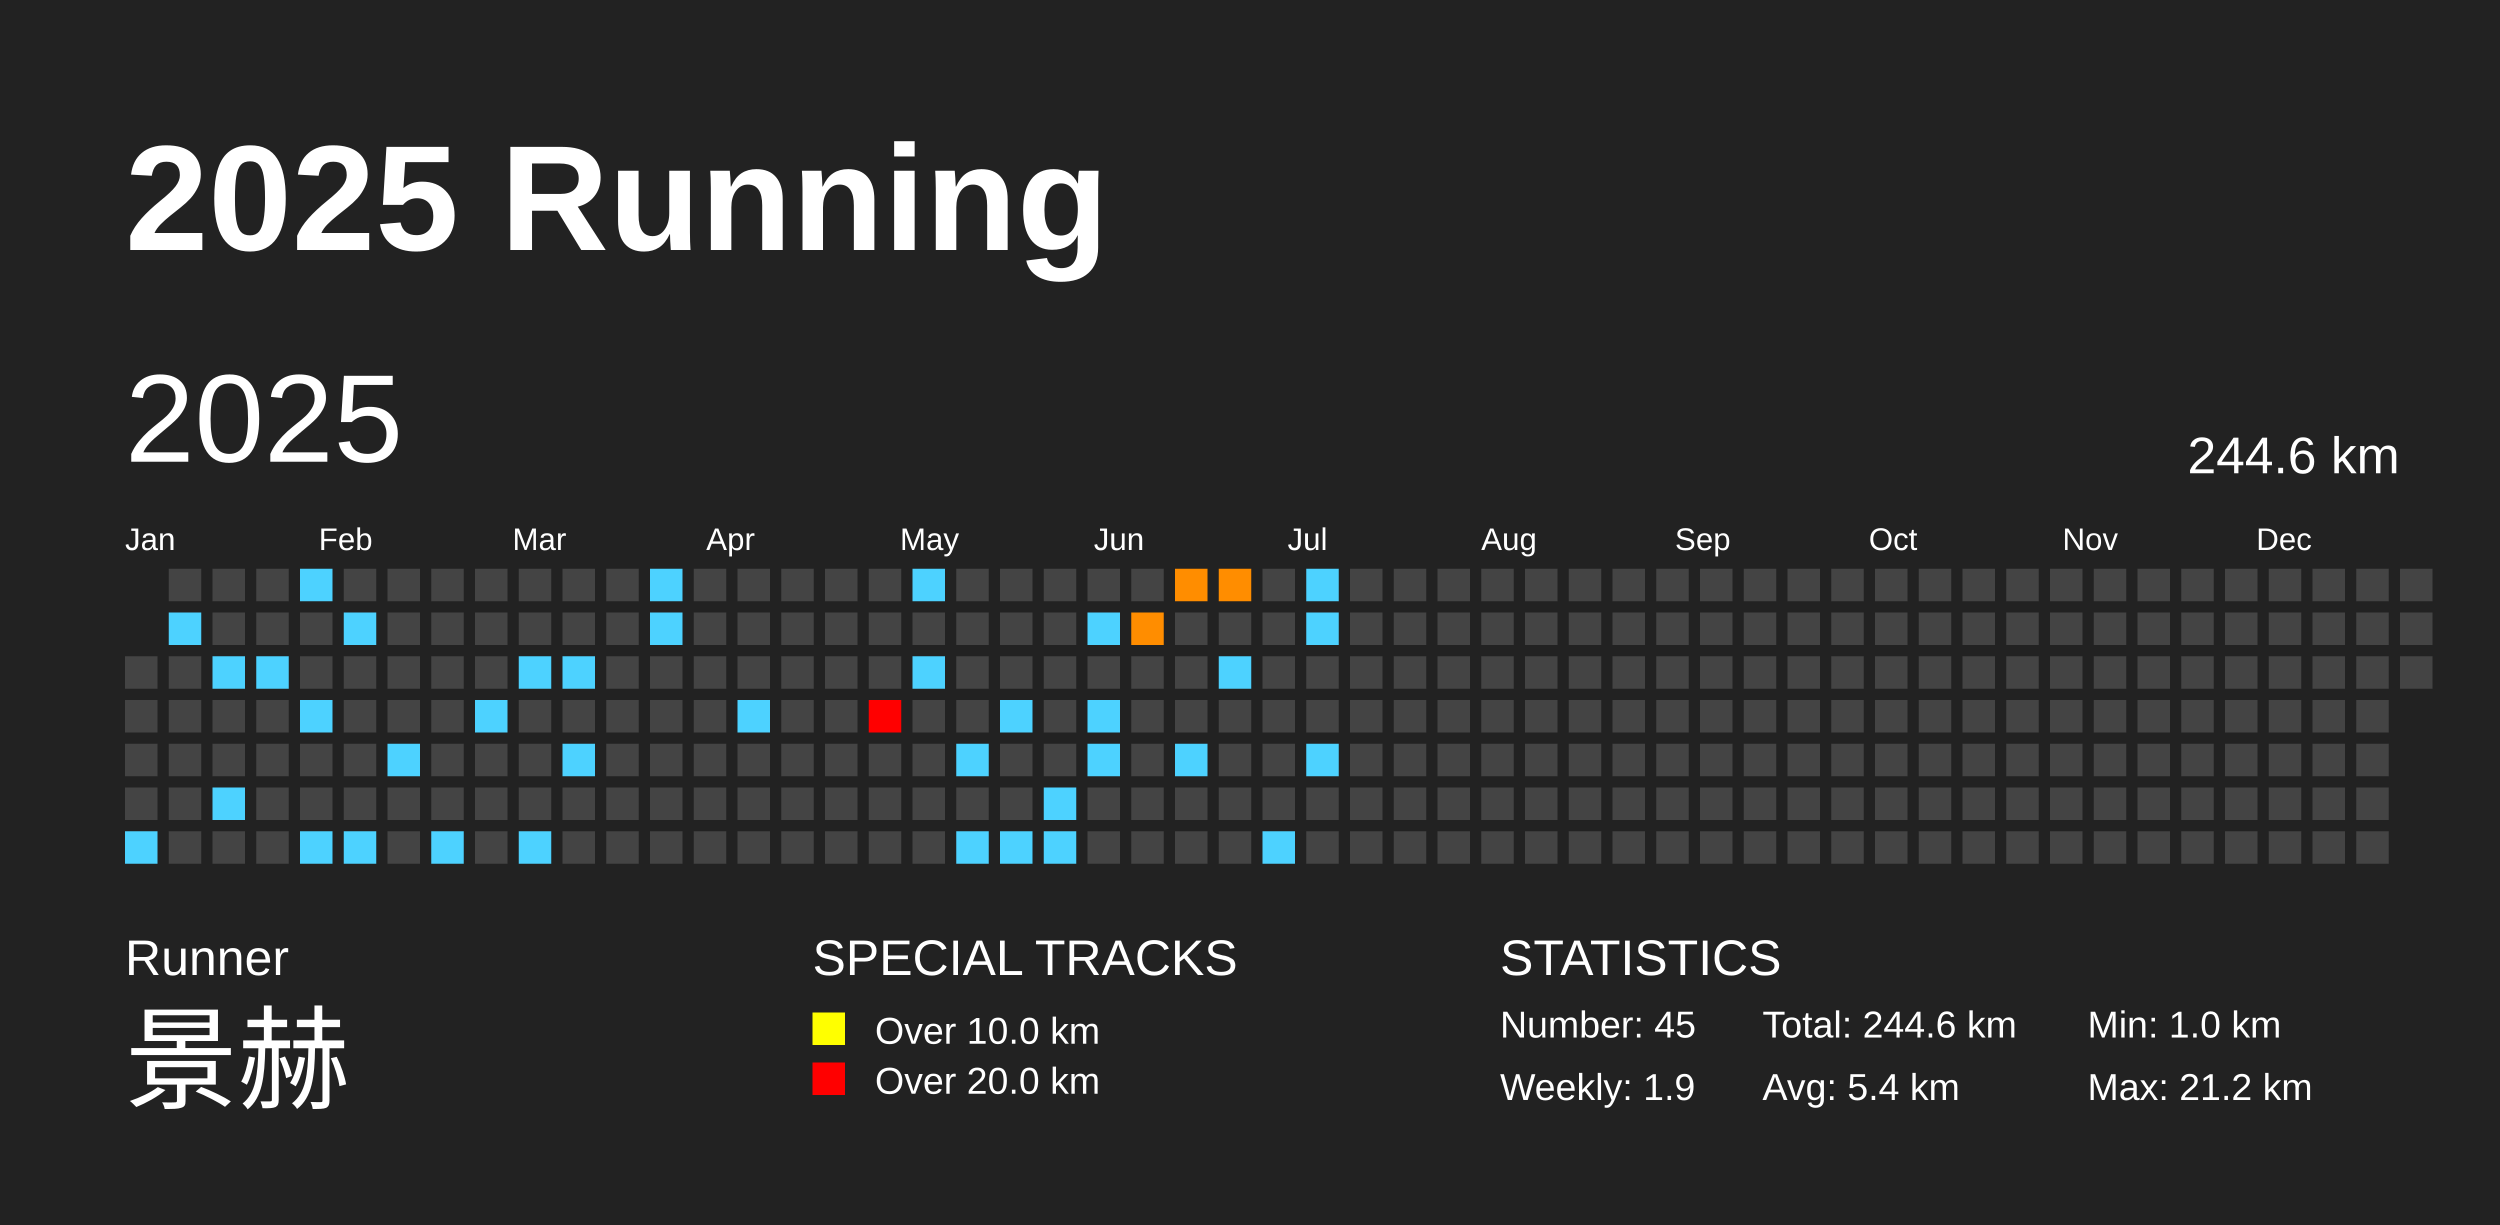
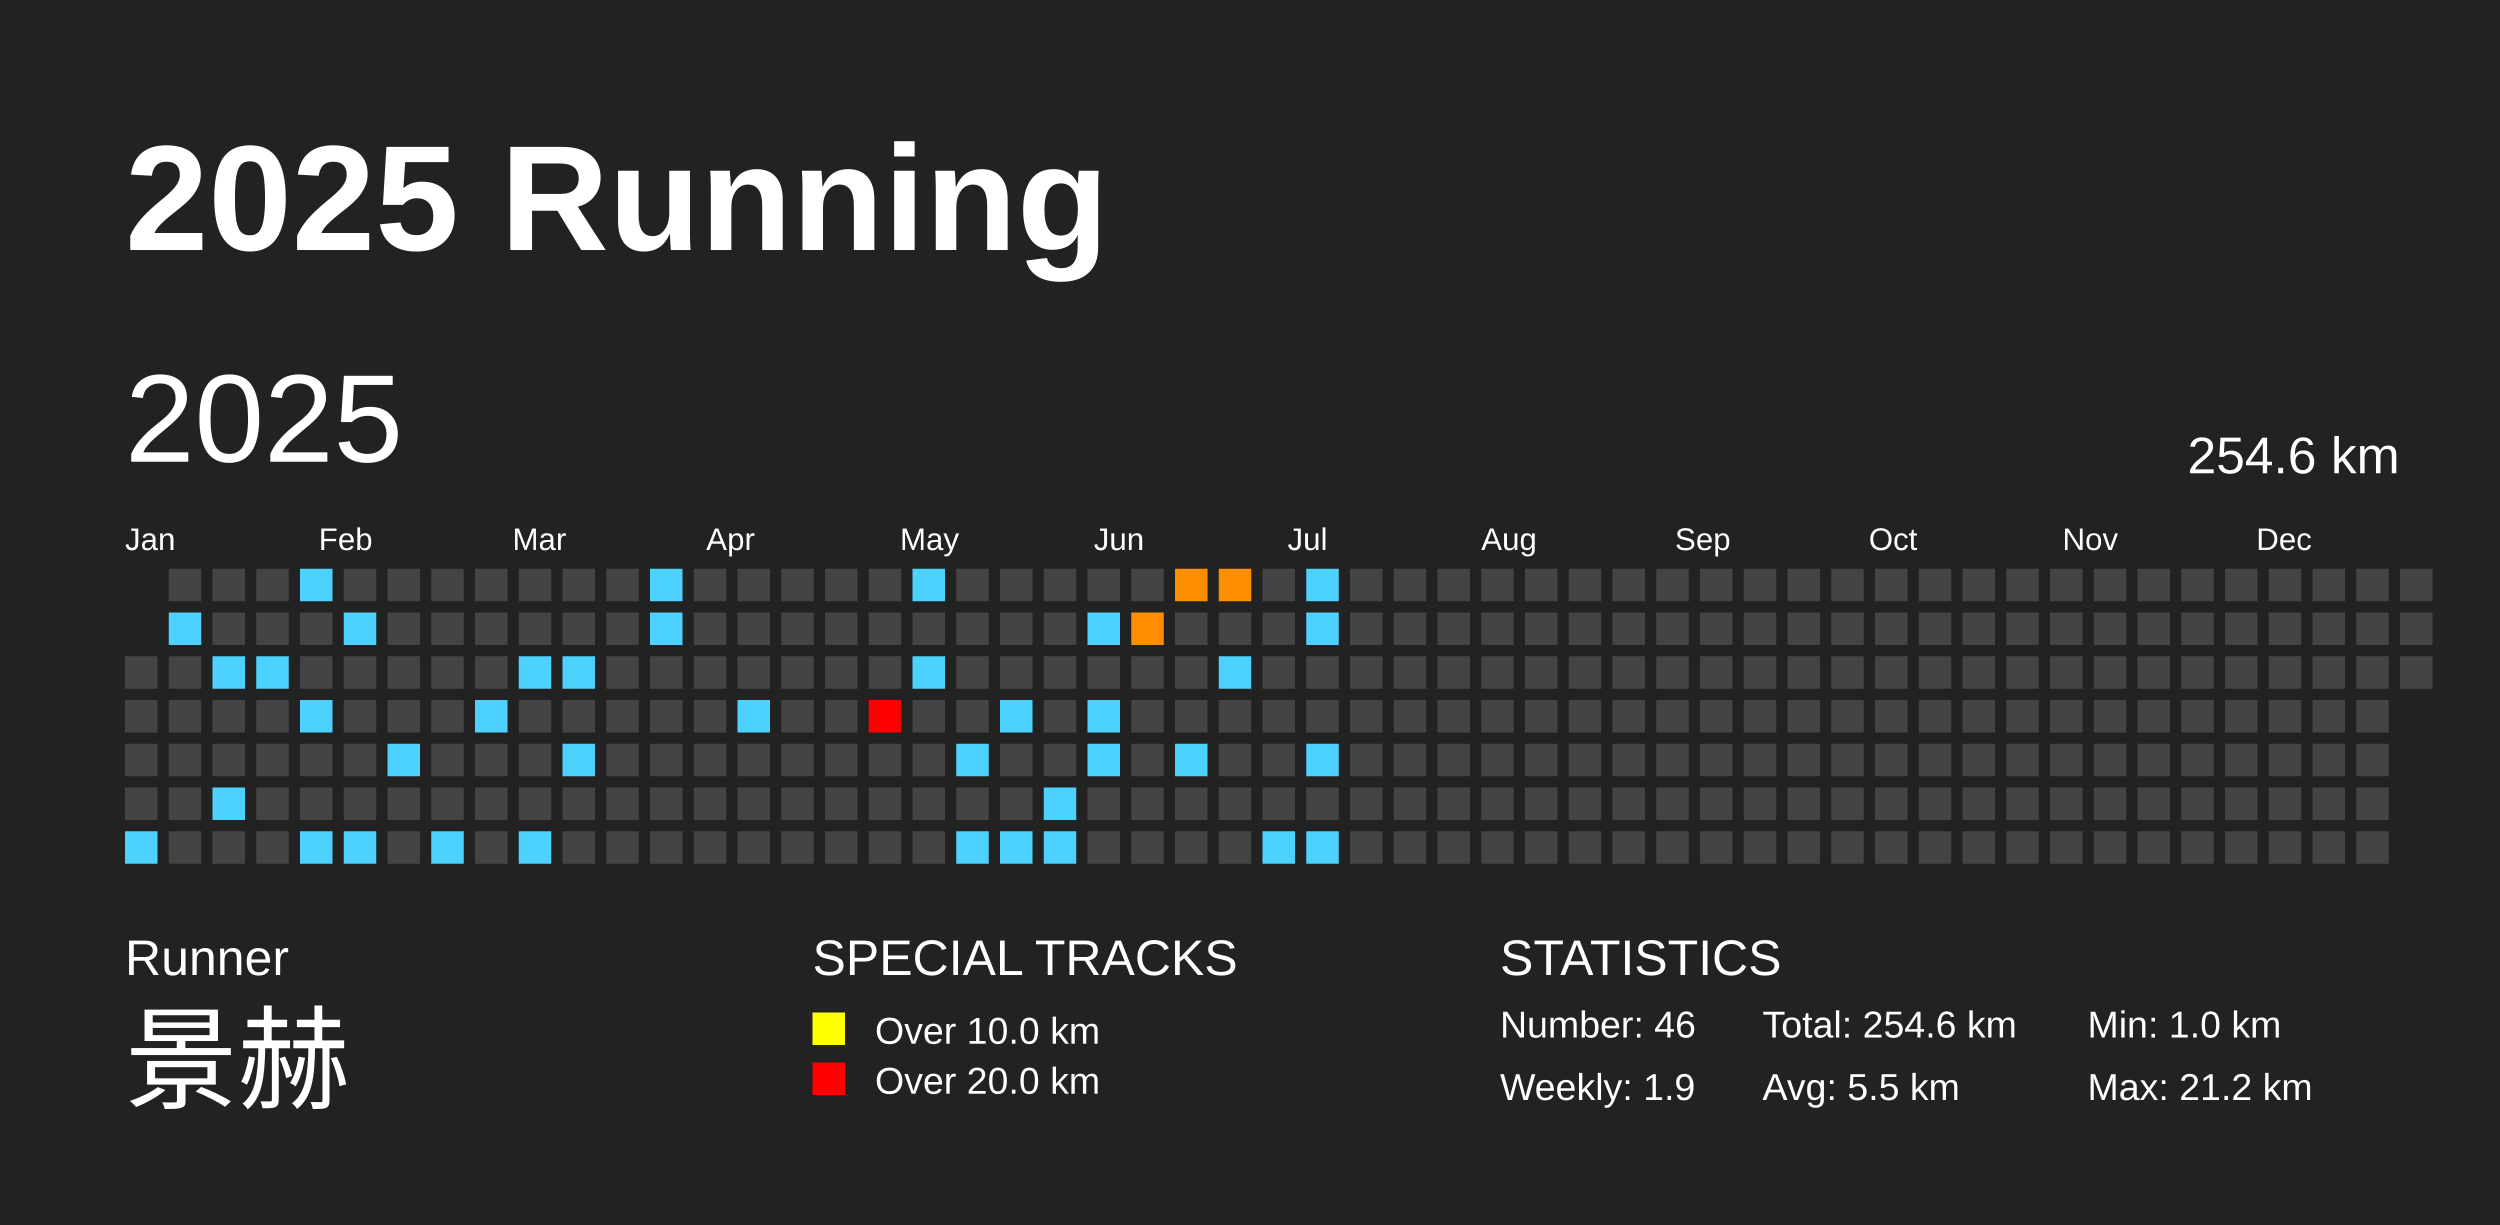
<svg xmlns="http://www.w3.org/2000/svg" baseProfile="full" height="98mm" version="1.1" viewBox="0,0,200,98" width="200mm">
  <defs />
  <rect fill="#222222" height="98" width="200" x="0" y="0" />
  <text fill="#FFFFFF" style="font-size:12px; font-family:Arial; font-weight:bold;" x="10" y="20">2025 Running</text>
  <text fill="#FFFFFF" style="font-size:4px; font-family:Arial" x="10" y="78">Runner</text>
  <text fill="#FFFFFF" style="font-size:9px; font-family:Arial" x="10" y="88">景赫</text>
  <text fill="#FFFFFF" style="font-size:4px; font-family:Arial" x="65" y="78">SPECIAL TRACKS</text>
  <rect fill="yellow" height="2.6" width="2.6" x="65" y="81" />
  <text fill="#FFFFFF" style="font-size:3px; font-family:Arial" x="70" y="83.5">Over 10.0 km</text>
  <rect fill="red" height="2.6" width="2.6" x="65" y="85" />
  <text fill="#FFFFFF" style="font-size:3px; font-family:Arial" x="70" y="87.5">Over 20.0 km</text>
  <text fill="#FFFFFF" style="font-size:4px; font-family:Arial" x="120" y="78">STATISTICS</text>
-   <text fill="#FFFFFF" style="font-size:3px; font-family:Arial" x="120" y="83">Number: 45</text>
+   <text fill="#FFFFFF" style="font-size:3px; font-family:Arial" x="120" y="83">Number: 46</text>
  <text fill="#FFFFFF" style="font-size:3px; font-family:Arial" x="120" y="88">Weekly: 1.9</text>
-   <text fill="#FFFFFF" style="font-size:3px; font-family:Arial" x="141" y="83">Total: 244.6 km</text>
-   <text fill="#FFFFFF" style="font-size:3px; font-family:Arial" x="141" y="88">Avg: 5.4 km</text>
+   <text fill="#FFFFFF" style="font-size:3px; font-family:Arial" x="141" y="83">Total: 254.6 km</text>
+   <text fill="#FFFFFF" style="font-size:3px; font-family:Arial" x="141" y="88">Avg: 5.5 km</text>
  <text fill="#FFFFFF" style="font-size:3px; font-family:Arial" x="167" y="83">Min: 1.0 km</text>
  <text fill="#FFFFFF" style="font-size:3px; font-family:Arial" x="167" y="88">Max: 21.2 km</text>
  <text dominant-baseline="hanging" fill="#FFFFFF" style="font-size:10.0px; font-family:Arial;" x="10" y="30">2025</text>
-   <text dominant-baseline="hanging" fill="#FFFFFF" style="font-size:4.125px; font-family:Arial;" x="175" y="35">244.6 km</text>
+   <text dominant-baseline="hanging" fill="#FFFFFF" style="font-size:4.125px; font-family:Arial;" x="175" y="35">254.6 km</text>
  <text fill="#FFFFFF" style="font-size:2.5px; font-family:Arial" x="10.0" y="44">Jan</text>
  <text fill="#FFFFFF" style="font-size:2.5px; font-family:Arial" x="25.5" y="44">Feb</text>
  <text fill="#FFFFFF" style="font-size:2.5px; font-family:Arial" x="41.0" y="44">Mar</text>
  <text fill="#FFFFFF" style="font-size:2.5px; font-family:Arial" x="56.5" y="44">Apr</text>
  <text fill="#FFFFFF" style="font-size:2.5px; font-family:Arial" x="72.0" y="44">May</text>
  <text fill="#FFFFFF" style="font-size:2.5px; font-family:Arial" x="87.5" y="44">Jun</text>
  <text fill="#FFFFFF" style="font-size:2.5px; font-family:Arial" x="103.0" y="44">Jul</text>
  <text fill="#FFFFFF" style="font-size:2.5px; font-family:Arial" x="118.5" y="44">Aug</text>
  <text fill="#FFFFFF" style="font-size:2.5px; font-family:Arial" x="134.0" y="44">Sep</text>
  <text fill="#FFFFFF" style="font-size:2.5px; font-family:Arial" x="149.5" y="44">Oct</text>
  <text fill="#FFFFFF" style="font-size:2.5px; font-family:Arial" x="165.0" y="44">Nov</text>
  <text fill="#FFFFFF" style="font-size:2.5px; font-family:Arial" x="180.5" y="44">Dec</text>
  <rect fill="#444444" height="2.6" width="2.6" x="10.0" y="52.5" />
  <rect fill="#444444" height="2.6" width="2.6" x="10.0" y="56.0" />
  <rect fill="#444444" height="2.6" width="2.6" x="10.0" y="59.5" />
  <rect fill="#444444" height="2.6" width="2.6" x="10.0" y="63.0" />
  <rect fill="#4dd2ff" height="2.6" width="2.6" x="10.0" y="66.5" />
  <rect fill="#444444" height="2.6" width="2.6" x="13.5" y="45.5" />
  <rect fill="#4dd2ff" height="2.6" width="2.6" x="13.5" y="49.0" />
  <rect fill="#444444" height="2.6" width="2.6" x="13.5" y="52.5" />
  <rect fill="#444444" height="2.6" width="2.6" x="13.5" y="56.0" />
  <rect fill="#444444" height="2.6" width="2.6" x="13.5" y="59.5" />
  <rect fill="#444444" height="2.6" width="2.6" x="13.5" y="63.0" />
  <rect fill="#444444" height="2.6" width="2.6" x="13.5" y="66.5" />
  <rect fill="#444444" height="2.6" width="2.6" x="17.0" y="45.5" />
  <rect fill="#444444" height="2.6" width="2.6" x="17.0" y="49.0" />
  <rect fill="#4dd2ff" height="2.6" width="2.6" x="17.0" y="52.5" />
  <rect fill="#444444" height="2.6" width="2.6" x="17.0" y="56.0" />
  <rect fill="#444444" height="2.6" width="2.6" x="17.0" y="59.5" />
  <rect fill="#4dd2ff" height="2.6" width="2.6" x="17.0" y="63.0" />
  <rect fill="#444444" height="2.6" width="2.6" x="17.0" y="66.5" />
  <rect fill="#444444" height="2.6" width="2.6" x="20.5" y="45.5" />
  <rect fill="#444444" height="2.6" width="2.6" x="20.5" y="49.0" />
  <rect fill="#4dd2ff" height="2.6" width="2.6" x="20.5" y="52.5" />
  <rect fill="#444444" height="2.6" width="2.6" x="20.5" y="56.0" />
  <rect fill="#444444" height="2.6" width="2.6" x="20.5" y="59.5" />
  <rect fill="#444444" height="2.6" width="2.6" x="20.5" y="63.0" />
  <rect fill="#444444" height="2.6" width="2.6" x="20.5" y="66.5" />
  <rect fill="#4dd2ff" height="2.6" width="2.6" x="24.0" y="45.5" />
  <rect fill="#444444" height="2.6" width="2.6" x="24.0" y="49.0" />
  <rect fill="#444444" height="2.6" width="2.6" x="24.0" y="52.5" />
  <rect fill="#4dd2ff" height="2.6" width="2.6" x="24.0" y="56.0" />
  <rect fill="#444444" height="2.6" width="2.6" x="24.0" y="59.5" />
  <rect fill="#444444" height="2.6" width="2.6" x="24.0" y="63.0" />
  <rect fill="#4dd2ff" height="2.6" width="2.6" x="24.0" y="66.5" />
  <rect fill="#444444" height="2.6" width="2.6" x="27.5" y="45.5" />
  <rect fill="#4dd2ff" height="2.6" width="2.6" x="27.5" y="49.0" />
  <rect fill="#444444" height="2.6" width="2.6" x="27.5" y="52.5" />
  <rect fill="#444444" height="2.6" width="2.6" x="27.5" y="56.0" />
  <rect fill="#444444" height="2.6" width="2.6" x="27.5" y="59.5" />
  <rect fill="#444444" height="2.6" width="2.6" x="27.5" y="63.0" />
  <rect fill="#4dd2ff" height="2.6" width="2.6" x="27.5" y="66.5" />
  <rect fill="#444444" height="2.6" width="2.6" x="31.0" y="45.5" />
  <rect fill="#444444" height="2.6" width="2.6" x="31.0" y="49.0" />
  <rect fill="#444444" height="2.6" width="2.6" x="31.0" y="52.5" />
  <rect fill="#444444" height="2.6" width="2.6" x="31.0" y="56.0" />
  <rect fill="#4dd2ff" height="2.6" width="2.6" x="31.0" y="59.5" />
  <rect fill="#444444" height="2.6" width="2.6" x="31.0" y="63.0" />
  <rect fill="#444444" height="2.6" width="2.6" x="31.0" y="66.5" />
  <rect fill="#444444" height="2.6" width="2.6" x="34.5" y="45.5" />
  <rect fill="#444444" height="2.6" width="2.6" x="34.5" y="49.0" />
  <rect fill="#444444" height="2.6" width="2.6" x="34.5" y="52.5" />
  <rect fill="#444444" height="2.6" width="2.6" x="34.5" y="56.0" />
  <rect fill="#444444" height="2.6" width="2.6" x="34.5" y="59.5" />
  <rect fill="#444444" height="2.6" width="2.6" x="34.5" y="63.0" />
  <rect fill="#4dd2ff" height="2.6" width="2.6" x="34.5" y="66.5" />
  <rect fill="#444444" height="2.6" width="2.6" x="38.0" y="45.5" />
  <rect fill="#444444" height="2.6" width="2.6" x="38.0" y="49.0" />
  <rect fill="#444444" height="2.6" width="2.6" x="38.0" y="52.5" />
  <rect fill="#4dd2ff" height="2.6" width="2.6" x="38.0" y="56.0" />
  <rect fill="#444444" height="2.6" width="2.6" x="38.0" y="59.5" />
  <rect fill="#444444" height="2.6" width="2.6" x="38.0" y="63.0" />
  <rect fill="#444444" height="2.6" width="2.6" x="38.0" y="66.5" />
  <rect fill="#444444" height="2.6" width="2.6" x="41.5" y="45.5" />
  <rect fill="#444444" height="2.6" width="2.6" x="41.5" y="49.0" />
  <rect fill="#4dd2ff" height="2.6" width="2.6" x="41.5" y="52.5" />
  <rect fill="#444444" height="2.6" width="2.6" x="41.5" y="56.0" />
  <rect fill="#444444" height="2.6" width="2.6" x="41.5" y="59.5" />
  <rect fill="#444444" height="2.6" width="2.6" x="41.5" y="63.0" />
  <rect fill="#4dd2ff" height="2.6" width="2.6" x="41.5" y="66.5" />
  <rect fill="#444444" height="2.6" width="2.6" x="45.0" y="45.5" />
  <rect fill="#444444" height="2.6" width="2.6" x="45.0" y="49.0" />
  <rect fill="#4dd2ff" height="2.6" width="2.6" x="45.0" y="52.5" />
  <rect fill="#444444" height="2.6" width="2.6" x="45.0" y="56.0" />
  <rect fill="#4dd2ff" height="2.6" width="2.6" x="45.0" y="59.5" />
  <rect fill="#444444" height="2.6" width="2.6" x="45.0" y="63.0" />
  <rect fill="#444444" height="2.6" width="2.6" x="45.0" y="66.5" />
  <rect fill="#444444" height="2.6" width="2.6" x="48.5" y="45.5" />
  <rect fill="#444444" height="2.6" width="2.6" x="48.5" y="49.0" />
  <rect fill="#444444" height="2.6" width="2.6" x="48.5" y="52.5" />
  <rect fill="#444444" height="2.6" width="2.6" x="48.5" y="56.0" />
  <rect fill="#444444" height="2.6" width="2.6" x="48.5" y="59.5" />
  <rect fill="#444444" height="2.6" width="2.6" x="48.5" y="63.0" />
  <rect fill="#444444" height="2.6" width="2.6" x="48.5" y="66.5" />
  <rect fill="#4dd2ff" height="2.6" width="2.6" x="52.0" y="45.5" />
  <rect fill="#4dd2ff" height="2.6" width="2.6" x="52.0" y="49.0" />
  <rect fill="#444444" height="2.6" width="2.6" x="52.0" y="52.5" />
  <rect fill="#444444" height="2.6" width="2.6" x="52.0" y="56.0" />
  <rect fill="#444444" height="2.6" width="2.6" x="52.0" y="59.5" />
  <rect fill="#444444" height="2.6" width="2.6" x="52.0" y="63.0" />
  <rect fill="#444444" height="2.6" width="2.6" x="52.0" y="66.5" />
  <rect fill="#444444" height="2.6" width="2.6" x="55.5" y="45.5" />
  <rect fill="#444444" height="2.6" width="2.6" x="55.5" y="49.0" />
  <rect fill="#444444" height="2.6" width="2.6" x="55.5" y="52.5" />
  <rect fill="#444444" height="2.6" width="2.6" x="55.5" y="56.0" />
  <rect fill="#444444" height="2.6" width="2.6" x="55.5" y="59.5" />
  <rect fill="#444444" height="2.6" width="2.6" x="55.5" y="63.0" />
  <rect fill="#444444" height="2.6" width="2.6" x="55.5" y="66.5" />
  <rect fill="#444444" height="2.6" width="2.6" x="59.0" y="45.5" />
  <rect fill="#444444" height="2.6" width="2.6" x="59.0" y="49.0" />
  <rect fill="#444444" height="2.6" width="2.6" x="59.0" y="52.5" />
  <rect fill="#4dd2ff" height="2.6" width="2.6" x="59.0" y="56.0" />
  <rect fill="#444444" height="2.6" width="2.6" x="59.0" y="59.5" />
  <rect fill="#444444" height="2.6" width="2.6" x="59.0" y="63.0" />
  <rect fill="#444444" height="2.6" width="2.6" x="59.0" y="66.5" />
  <rect fill="#444444" height="2.6" width="2.6" x="62.5" y="45.5" />
  <rect fill="#444444" height="2.6" width="2.6" x="62.5" y="49.0" />
  <rect fill="#444444" height="2.6" width="2.6" x="62.5" y="52.5" />
  <rect fill="#444444" height="2.6" width="2.6" x="62.5" y="56.0" />
  <rect fill="#444444" height="2.6" width="2.6" x="62.5" y="59.5" />
  <rect fill="#444444" height="2.6" width="2.6" x="62.5" y="63.0" />
  <rect fill="#444444" height="2.6" width="2.6" x="62.5" y="66.5" />
  <rect fill="#444444" height="2.6" width="2.6" x="66.0" y="45.5" />
  <rect fill="#444444" height="2.6" width="2.6" x="66.0" y="49.0" />
  <rect fill="#444444" height="2.6" width="2.6" x="66.0" y="52.5" />
  <rect fill="#444444" height="2.6" width="2.6" x="66.0" y="56.0" />
  <rect fill="#444444" height="2.6" width="2.6" x="66.0" y="59.5" />
  <rect fill="#444444" height="2.6" width="2.6" x="66.0" y="63.0" />
  <rect fill="#444444" height="2.6" width="2.6" x="66.0" y="66.5" />
  <rect fill="#444444" height="2.6" width="2.6" x="69.5" y="45.5" />
  <rect fill="#444444" height="2.6" width="2.6" x="69.5" y="49.0" />
  <rect fill="#444444" height="2.6" width="2.6" x="69.5" y="52.5" />
  <rect fill="red" height="2.6" width="2.6" x="69.5" y="56.0" />
  <rect fill="#444444" height="2.6" width="2.6" x="69.5" y="59.5" />
  <rect fill="#444444" height="2.6" width="2.6" x="69.5" y="63.0" />
  <rect fill="#444444" height="2.6" width="2.6" x="69.5" y="66.5" />
  <rect fill="#4dd2ff" height="2.6" width="2.6" x="73.0" y="45.5" />
  <rect fill="#444444" height="2.6" width="2.6" x="73.0" y="49.0" />
  <rect fill="#4dd2ff" height="2.6" width="2.6" x="73.0" y="52.5" />
  <rect fill="#444444" height="2.6" width="2.6" x="73.0" y="56.0" />
  <rect fill="#444444" height="2.6" width="2.6" x="73.0" y="59.5" />
  <rect fill="#444444" height="2.6" width="2.6" x="73.0" y="63.0" />
  <rect fill="#444444" height="2.6" width="2.6" x="73.0" y="66.5" />
  <rect fill="#444444" height="2.6" width="2.6" x="76.5" y="45.5" />
  <rect fill="#444444" height="2.6" width="2.6" x="76.5" y="49.0" />
  <rect fill="#444444" height="2.6" width="2.6" x="76.5" y="52.5" />
  <rect fill="#444444" height="2.6" width="2.6" x="76.5" y="56.0" />
  <rect fill="#4dd2ff" height="2.6" width="2.6" x="76.5" y="59.5" />
  <rect fill="#444444" height="2.6" width="2.6" x="76.5" y="63.0" />
  <rect fill="#4dd2ff" height="2.6" width="2.6" x="76.5" y="66.5" />
  <rect fill="#444444" height="2.6" width="2.6" x="80.0" y="45.5" />
  <rect fill="#444444" height="2.6" width="2.6" x="80.0" y="49.0" />
  <rect fill="#444444" height="2.6" width="2.6" x="80.0" y="52.5" />
  <rect fill="#4dd2ff" height="2.6" width="2.6" x="80.0" y="56.0" />
  <rect fill="#444444" height="2.6" width="2.6" x="80.0" y="59.5" />
  <rect fill="#444444" height="2.6" width="2.6" x="80.0" y="63.0" />
  <rect fill="#4dd2ff" height="2.6" width="2.6" x="80.0" y="66.5" />
  <rect fill="#444444" height="2.6" width="2.6" x="83.5" y="45.5" />
  <rect fill="#444444" height="2.6" width="2.6" x="83.5" y="49.0" />
  <rect fill="#444444" height="2.6" width="2.6" x="83.5" y="52.5" />
  <rect fill="#444444" height="2.6" width="2.6" x="83.5" y="56.0" />
  <rect fill="#444444" height="2.6" width="2.6" x="83.5" y="59.5" />
  <rect fill="#4dd2ff" height="2.6" width="2.6" x="83.5" y="63.0" />
  <rect fill="#4dd2ff" height="2.6" width="2.6" x="83.5" y="66.5" />
  <rect fill="#444444" height="2.6" width="2.6" x="87.0" y="45.5" />
  <rect fill="#4dd2ff" height="2.6" width="2.6" x="87.0" y="49.0" />
  <rect fill="#444444" height="2.6" width="2.6" x="87.0" y="52.5" />
  <rect fill="#4dd2ff" height="2.6" width="2.6" x="87.0" y="56.0" />
  <rect fill="#4dd2ff" height="2.6" width="2.6" x="87.0" y="59.5" />
  <rect fill="#444444" height="2.6" width="2.6" x="87.0" y="63.0" />
  <rect fill="#444444" height="2.6" width="2.6" x="87.0" y="66.5" />
  <rect fill="#444444" height="2.6" width="2.6" x="90.5" y="45.5" />
  <rect fill="#ff8d00" height="2.6" width="2.6" x="90.5" y="49.0" />
  <rect fill="#444444" height="2.6" width="2.6" x="90.5" y="52.5" />
  <rect fill="#444444" height="2.6" width="2.6" x="90.5" y="56.0" />
  <rect fill="#444444" height="2.6" width="2.6" x="90.5" y="59.5" />
  <rect fill="#444444" height="2.6" width="2.6" x="90.5" y="63.0" />
  <rect fill="#444444" height="2.6" width="2.6" x="90.5" y="66.5" />
  <rect fill="#ff8d00" height="2.6" width="2.6" x="94.0" y="45.5" />
  <rect fill="#444444" height="2.6" width="2.6" x="94.0" y="49.0" />
  <rect fill="#444444" height="2.6" width="2.6" x="94.0" y="52.5" />
  <rect fill="#444444" height="2.6" width="2.6" x="94.0" y="56.0" />
  <rect fill="#4dd2ff" height="2.6" width="2.6" x="94.0" y="59.5" />
  <rect fill="#444444" height="2.6" width="2.6" x="94.0" y="63.0" />
  <rect fill="#444444" height="2.6" width="2.6" x="94.0" y="66.5" />
  <rect fill="#ff8d00" height="2.6" width="2.6" x="97.5" y="45.5" />
  <rect fill="#444444" height="2.6" width="2.6" x="97.5" y="49.0" />
  <rect fill="#4dd2ff" height="2.6" width="2.6" x="97.5" y="52.5" />
  <rect fill="#444444" height="2.6" width="2.6" x="97.5" y="56.0" />
  <rect fill="#444444" height="2.6" width="2.6" x="97.5" y="59.5" />
  <rect fill="#444444" height="2.6" width="2.6" x="97.5" y="63.0" />
  <rect fill="#444444" height="2.6" width="2.6" x="97.5" y="66.5" />
  <rect fill="#444444" height="2.6" width="2.6" x="101.0" y="45.5" />
  <rect fill="#444444" height="2.6" width="2.6" x="101.0" y="49.0" />
  <rect fill="#444444" height="2.6" width="2.6" x="101.0" y="52.5" />
  <rect fill="#444444" height="2.6" width="2.6" x="101.0" y="56.0" />
  <rect fill="#444444" height="2.6" width="2.6" x="101.0" y="59.5" />
  <rect fill="#444444" height="2.6" width="2.6" x="101.0" y="63.0" />
  <rect fill="#4dd2ff" height="2.6" width="2.6" x="101.0" y="66.5" />
  <rect fill="#4dd2ff" height="2.6" width="2.6" x="104.5" y="45.5" />
  <rect fill="#4dd2ff" height="2.6" width="2.6" x="104.5" y="49.0" />
  <rect fill="#444444" height="2.6" width="2.6" x="104.5" y="52.5" />
  <rect fill="#444444" height="2.6" width="2.6" x="104.5" y="56.0" />
  <rect fill="#4dd2ff" height="2.6" width="2.6" x="104.5" y="59.5" />
  <rect fill="#444444" height="2.6" width="2.6" x="104.5" y="63.0" />
-   <rect fill="#444444" height="2.6" width="2.6" x="104.5" y="66.5" />
+   <rect fill="#4dd2ff" height="2.6" width="2.6" x="104.5" y="66.5" />
  <rect fill="#444444" height="2.6" width="2.6" x="108.0" y="45.5" />
  <rect fill="#444444" height="2.6" width="2.6" x="108.0" y="49.0" />
  <rect fill="#444444" height="2.6" width="2.6" x="108.0" y="52.5" />
  <rect fill="#444444" height="2.6" width="2.6" x="108.0" y="56.0" />
  <rect fill="#444444" height="2.6" width="2.6" x="108.0" y="59.5" />
  <rect fill="#444444" height="2.6" width="2.6" x="108.0" y="63.0" />
  <rect fill="#444444" height="2.6" width="2.6" x="108.0" y="66.5" />
  <rect fill="#444444" height="2.6" width="2.6" x="111.5" y="45.5" />
  <rect fill="#444444" height="2.6" width="2.6" x="111.5" y="49.0" />
  <rect fill="#444444" height="2.6" width="2.6" x="111.5" y="52.5" />
  <rect fill="#444444" height="2.6" width="2.6" x="111.5" y="56.0" />
  <rect fill="#444444" height="2.6" width="2.6" x="111.5" y="59.5" />
  <rect fill="#444444" height="2.6" width="2.6" x="111.5" y="63.0" />
  <rect fill="#444444" height="2.6" width="2.6" x="111.5" y="66.5" />
  <rect fill="#444444" height="2.6" width="2.6" x="115.0" y="45.5" />
  <rect fill="#444444" height="2.6" width="2.6" x="115.0" y="49.0" />
  <rect fill="#444444" height="2.6" width="2.6" x="115.0" y="52.5" />
  <rect fill="#444444" height="2.6" width="2.6" x="115.0" y="56.0" />
  <rect fill="#444444" height="2.6" width="2.6" x="115.0" y="59.5" />
  <rect fill="#444444" height="2.6" width="2.6" x="115.0" y="63.0" />
  <rect fill="#444444" height="2.6" width="2.6" x="115.0" y="66.5" />
  <rect fill="#444444" height="2.6" width="2.6" x="118.5" y="45.5" />
  <rect fill="#444444" height="2.6" width="2.6" x="118.5" y="49.0" />
  <rect fill="#444444" height="2.6" width="2.6" x="118.5" y="52.5" />
  <rect fill="#444444" height="2.6" width="2.6" x="118.5" y="56.0" />
  <rect fill="#444444" height="2.6" width="2.6" x="118.5" y="59.5" />
  <rect fill="#444444" height="2.6" width="2.6" x="118.5" y="63.0" />
  <rect fill="#444444" height="2.6" width="2.6" x="118.5" y="66.5" />
  <rect fill="#444444" height="2.6" width="2.6" x="122.0" y="45.5" />
  <rect fill="#444444" height="2.6" width="2.6" x="122.0" y="49.0" />
  <rect fill="#444444" height="2.6" width="2.6" x="122.0" y="52.5" />
  <rect fill="#444444" height="2.6" width="2.6" x="122.0" y="56.0" />
  <rect fill="#444444" height="2.6" width="2.6" x="122.0" y="59.5" />
  <rect fill="#444444" height="2.6" width="2.6" x="122.0" y="63.0" />
  <rect fill="#444444" height="2.6" width="2.6" x="122.0" y="66.5" />
  <rect fill="#444444" height="2.6" width="2.6" x="125.5" y="45.5" />
  <rect fill="#444444" height="2.6" width="2.6" x="125.5" y="49.0" />
  <rect fill="#444444" height="2.6" width="2.6" x="125.5" y="52.5" />
  <rect fill="#444444" height="2.6" width="2.6" x="125.5" y="56.0" />
  <rect fill="#444444" height="2.6" width="2.6" x="125.5" y="59.5" />
  <rect fill="#444444" height="2.6" width="2.6" x="125.5" y="63.0" />
  <rect fill="#444444" height="2.6" width="2.6" x="125.5" y="66.5" />
  <rect fill="#444444" height="2.6" width="2.6" x="129.0" y="45.5" />
  <rect fill="#444444" height="2.6" width="2.6" x="129.0" y="49.0" />
  <rect fill="#444444" height="2.6" width="2.6" x="129.0" y="52.5" />
  <rect fill="#444444" height="2.6" width="2.6" x="129.0" y="56.0" />
  <rect fill="#444444" height="2.6" width="2.6" x="129.0" y="59.5" />
  <rect fill="#444444" height="2.6" width="2.6" x="129.0" y="63.0" />
  <rect fill="#444444" height="2.6" width="2.6" x="129.0" y="66.5" />
  <rect fill="#444444" height="2.6" width="2.6" x="132.5" y="45.5" />
  <rect fill="#444444" height="2.6" width="2.6" x="132.5" y="49.0" />
  <rect fill="#444444" height="2.6" width="2.6" x="132.5" y="52.5" />
  <rect fill="#444444" height="2.6" width="2.6" x="132.5" y="56.0" />
  <rect fill="#444444" height="2.6" width="2.6" x="132.5" y="59.5" />
  <rect fill="#444444" height="2.6" width="2.6" x="132.5" y="63.0" />
  <rect fill="#444444" height="2.6" width="2.6" x="132.5" y="66.5" />
  <rect fill="#444444" height="2.6" width="2.6" x="136.0" y="45.5" />
  <rect fill="#444444" height="2.6" width="2.6" x="136.0" y="49.0" />
  <rect fill="#444444" height="2.6" width="2.6" x="136.0" y="52.5" />
  <rect fill="#444444" height="2.6" width="2.6" x="136.0" y="56.0" />
  <rect fill="#444444" height="2.6" width="2.6" x="136.0" y="59.5" />
  <rect fill="#444444" height="2.6" width="2.6" x="136.0" y="63.0" />
  <rect fill="#444444" height="2.6" width="2.6" x="136.0" y="66.5" />
  <rect fill="#444444" height="2.6" width="2.6" x="139.5" y="45.5" />
  <rect fill="#444444" height="2.6" width="2.6" x="139.5" y="49.0" />
  <rect fill="#444444" height="2.6" width="2.6" x="139.5" y="52.5" />
  <rect fill="#444444" height="2.6" width="2.6" x="139.5" y="56.0" />
  <rect fill="#444444" height="2.6" width="2.6" x="139.5" y="59.5" />
  <rect fill="#444444" height="2.6" width="2.6" x="139.5" y="63.0" />
  <rect fill="#444444" height="2.6" width="2.6" x="139.5" y="66.5" />
  <rect fill="#444444" height="2.6" width="2.6" x="143.0" y="45.5" />
  <rect fill="#444444" height="2.6" width="2.6" x="143.0" y="49.0" />
  <rect fill="#444444" height="2.6" width="2.6" x="143.0" y="52.5" />
  <rect fill="#444444" height="2.6" width="2.6" x="143.0" y="56.0" />
  <rect fill="#444444" height="2.6" width="2.6" x="143.0" y="59.5" />
  <rect fill="#444444" height="2.6" width="2.6" x="143.0" y="63.0" />
  <rect fill="#444444" height="2.6" width="2.6" x="143.0" y="66.5" />
  <rect fill="#444444" height="2.6" width="2.6" x="146.5" y="45.5" />
  <rect fill="#444444" height="2.6" width="2.6" x="146.5" y="49.0" />
  <rect fill="#444444" height="2.6" width="2.6" x="146.5" y="52.5" />
  <rect fill="#444444" height="2.6" width="2.6" x="146.5" y="56.0" />
  <rect fill="#444444" height="2.6" width="2.6" x="146.5" y="59.5" />
  <rect fill="#444444" height="2.6" width="2.6" x="146.5" y="63.0" />
  <rect fill="#444444" height="2.6" width="2.6" x="146.5" y="66.5" />
  <rect fill="#444444" height="2.6" width="2.6" x="150.0" y="45.5" />
  <rect fill="#444444" height="2.6" width="2.6" x="150.0" y="49.0" />
  <rect fill="#444444" height="2.6" width="2.6" x="150.0" y="52.5" />
  <rect fill="#444444" height="2.6" width="2.6" x="150.0" y="56.0" />
  <rect fill="#444444" height="2.6" width="2.6" x="150.0" y="59.5" />
  <rect fill="#444444" height="2.6" width="2.6" x="150.0" y="63.0" />
  <rect fill="#444444" height="2.6" width="2.6" x="150.0" y="66.5" />
  <rect fill="#444444" height="2.6" width="2.6" x="153.5" y="45.5" />
  <rect fill="#444444" height="2.6" width="2.6" x="153.5" y="49.0" />
  <rect fill="#444444" height="2.6" width="2.6" x="153.5" y="52.5" />
  <rect fill="#444444" height="2.6" width="2.6" x="153.5" y="56.0" />
  <rect fill="#444444" height="2.6" width="2.6" x="153.5" y="59.5" />
  <rect fill="#444444" height="2.6" width="2.6" x="153.5" y="63.0" />
  <rect fill="#444444" height="2.6" width="2.6" x="153.5" y="66.5" />
  <rect fill="#444444" height="2.6" width="2.6" x="157.0" y="45.5" />
  <rect fill="#444444" height="2.6" width="2.6" x="157.0" y="49.0" />
  <rect fill="#444444" height="2.6" width="2.6" x="157.0" y="52.5" />
  <rect fill="#444444" height="2.6" width="2.6" x="157.0" y="56.0" />
  <rect fill="#444444" height="2.6" width="2.6" x="157.0" y="59.5" />
  <rect fill="#444444" height="2.6" width="2.6" x="157.0" y="63.0" />
  <rect fill="#444444" height="2.6" width="2.6" x="157.0" y="66.5" />
  <rect fill="#444444" height="2.6" width="2.6" x="160.5" y="45.5" />
  <rect fill="#444444" height="2.6" width="2.6" x="160.5" y="49.0" />
  <rect fill="#444444" height="2.6" width="2.6" x="160.5" y="52.5" />
  <rect fill="#444444" height="2.6" width="2.6" x="160.5" y="56.0" />
  <rect fill="#444444" height="2.6" width="2.6" x="160.5" y="59.5" />
  <rect fill="#444444" height="2.6" width="2.6" x="160.5" y="63.0" />
  <rect fill="#444444" height="2.6" width="2.6" x="160.5" y="66.5" />
  <rect fill="#444444" height="2.6" width="2.6" x="164.0" y="45.5" />
  <rect fill="#444444" height="2.6" width="2.6" x="164.0" y="49.0" />
  <rect fill="#444444" height="2.6" width="2.6" x="164.0" y="52.5" />
  <rect fill="#444444" height="2.6" width="2.6" x="164.0" y="56.0" />
  <rect fill="#444444" height="2.6" width="2.6" x="164.0" y="59.5" />
  <rect fill="#444444" height="2.6" width="2.6" x="164.0" y="63.0" />
  <rect fill="#444444" height="2.6" width="2.6" x="164.0" y="66.5" />
  <rect fill="#444444" height="2.6" width="2.6" x="167.5" y="45.5" />
  <rect fill="#444444" height="2.6" width="2.6" x="167.5" y="49.0" />
  <rect fill="#444444" height="2.6" width="2.6" x="167.5" y="52.5" />
  <rect fill="#444444" height="2.6" width="2.6" x="167.5" y="56.0" />
  <rect fill="#444444" height="2.6" width="2.6" x="167.5" y="59.5" />
  <rect fill="#444444" height="2.6" width="2.6" x="167.5" y="63.0" />
  <rect fill="#444444" height="2.6" width="2.6" x="167.5" y="66.5" />
  <rect fill="#444444" height="2.6" width="2.6" x="171.0" y="45.5" />
  <rect fill="#444444" height="2.6" width="2.6" x="171.0" y="49.0" />
  <rect fill="#444444" height="2.6" width="2.6" x="171.0" y="52.5" />
  <rect fill="#444444" height="2.6" width="2.6" x="171.0" y="56.0" />
  <rect fill="#444444" height="2.6" width="2.6" x="171.0" y="59.5" />
  <rect fill="#444444" height="2.6" width="2.6" x="171.0" y="63.0" />
  <rect fill="#444444" height="2.6" width="2.6" x="171.0" y="66.5" />
  <rect fill="#444444" height="2.6" width="2.6" x="174.5" y="45.5" />
  <rect fill="#444444" height="2.6" width="2.6" x="174.5" y="49.0" />
  <rect fill="#444444" height="2.6" width="2.6" x="174.5" y="52.5" />
  <rect fill="#444444" height="2.6" width="2.6" x="174.5" y="56.0" />
  <rect fill="#444444" height="2.6" width="2.6" x="174.5" y="59.5" />
  <rect fill="#444444" height="2.6" width="2.6" x="174.5" y="63.0" />
  <rect fill="#444444" height="2.6" width="2.6" x="174.5" y="66.5" />
  <rect fill="#444444" height="2.6" width="2.6" x="178.0" y="45.5" />
  <rect fill="#444444" height="2.6" width="2.6" x="178.0" y="49.0" />
  <rect fill="#444444" height="2.6" width="2.6" x="178.0" y="52.5" />
  <rect fill="#444444" height="2.6" width="2.6" x="178.0" y="56.0" />
  <rect fill="#444444" height="2.6" width="2.6" x="178.0" y="59.5" />
  <rect fill="#444444" height="2.6" width="2.6" x="178.0" y="63.0" />
  <rect fill="#444444" height="2.6" width="2.6" x="178.0" y="66.5" />
  <rect fill="#444444" height="2.6" width="2.6" x="181.5" y="45.5" />
  <rect fill="#444444" height="2.6" width="2.6" x="181.5" y="49.0" />
  <rect fill="#444444" height="2.6" width="2.6" x="181.5" y="52.5" />
  <rect fill="#444444" height="2.6" width="2.6" x="181.5" y="56.0" />
  <rect fill="#444444" height="2.6" width="2.6" x="181.5" y="59.5" />
  <rect fill="#444444" height="2.6" width="2.6" x="181.5" y="63.0" />
  <rect fill="#444444" height="2.6" width="2.6" x="181.5" y="66.5" />
  <rect fill="#444444" height="2.6" width="2.6" x="185.0" y="45.5" />
  <rect fill="#444444" height="2.6" width="2.6" x="185.0" y="49.0" />
  <rect fill="#444444" height="2.6" width="2.6" x="185.0" y="52.5" />
  <rect fill="#444444" height="2.6" width="2.6" x="185.0" y="56.0" />
  <rect fill="#444444" height="2.6" width="2.6" x="185.0" y="59.5" />
  <rect fill="#444444" height="2.6" width="2.6" x="185.0" y="63.0" />
  <rect fill="#444444" height="2.6" width="2.6" x="185.0" y="66.5" />
  <rect fill="#444444" height="2.6" width="2.6" x="188.5" y="45.5" />
  <rect fill="#444444" height="2.6" width="2.6" x="188.5" y="49.0" />
  <rect fill="#444444" height="2.6" width="2.6" x="188.5" y="52.5" />
  <rect fill="#444444" height="2.6" width="2.6" x="188.5" y="56.0" />
  <rect fill="#444444" height="2.6" width="2.6" x="188.5" y="59.5" />
  <rect fill="#444444" height="2.6" width="2.6" x="188.5" y="63.0" />
  <rect fill="#444444" height="2.6" width="2.6" x="188.5" y="66.5" />
  <rect fill="#444444" height="2.6" width="2.6" x="192.0" y="45.5" />
  <rect fill="#444444" height="2.6" width="2.6" x="192.0" y="49.0" />
  <rect fill="#444444" height="2.6" width="2.6" x="192.0" y="52.5" />
</svg>
